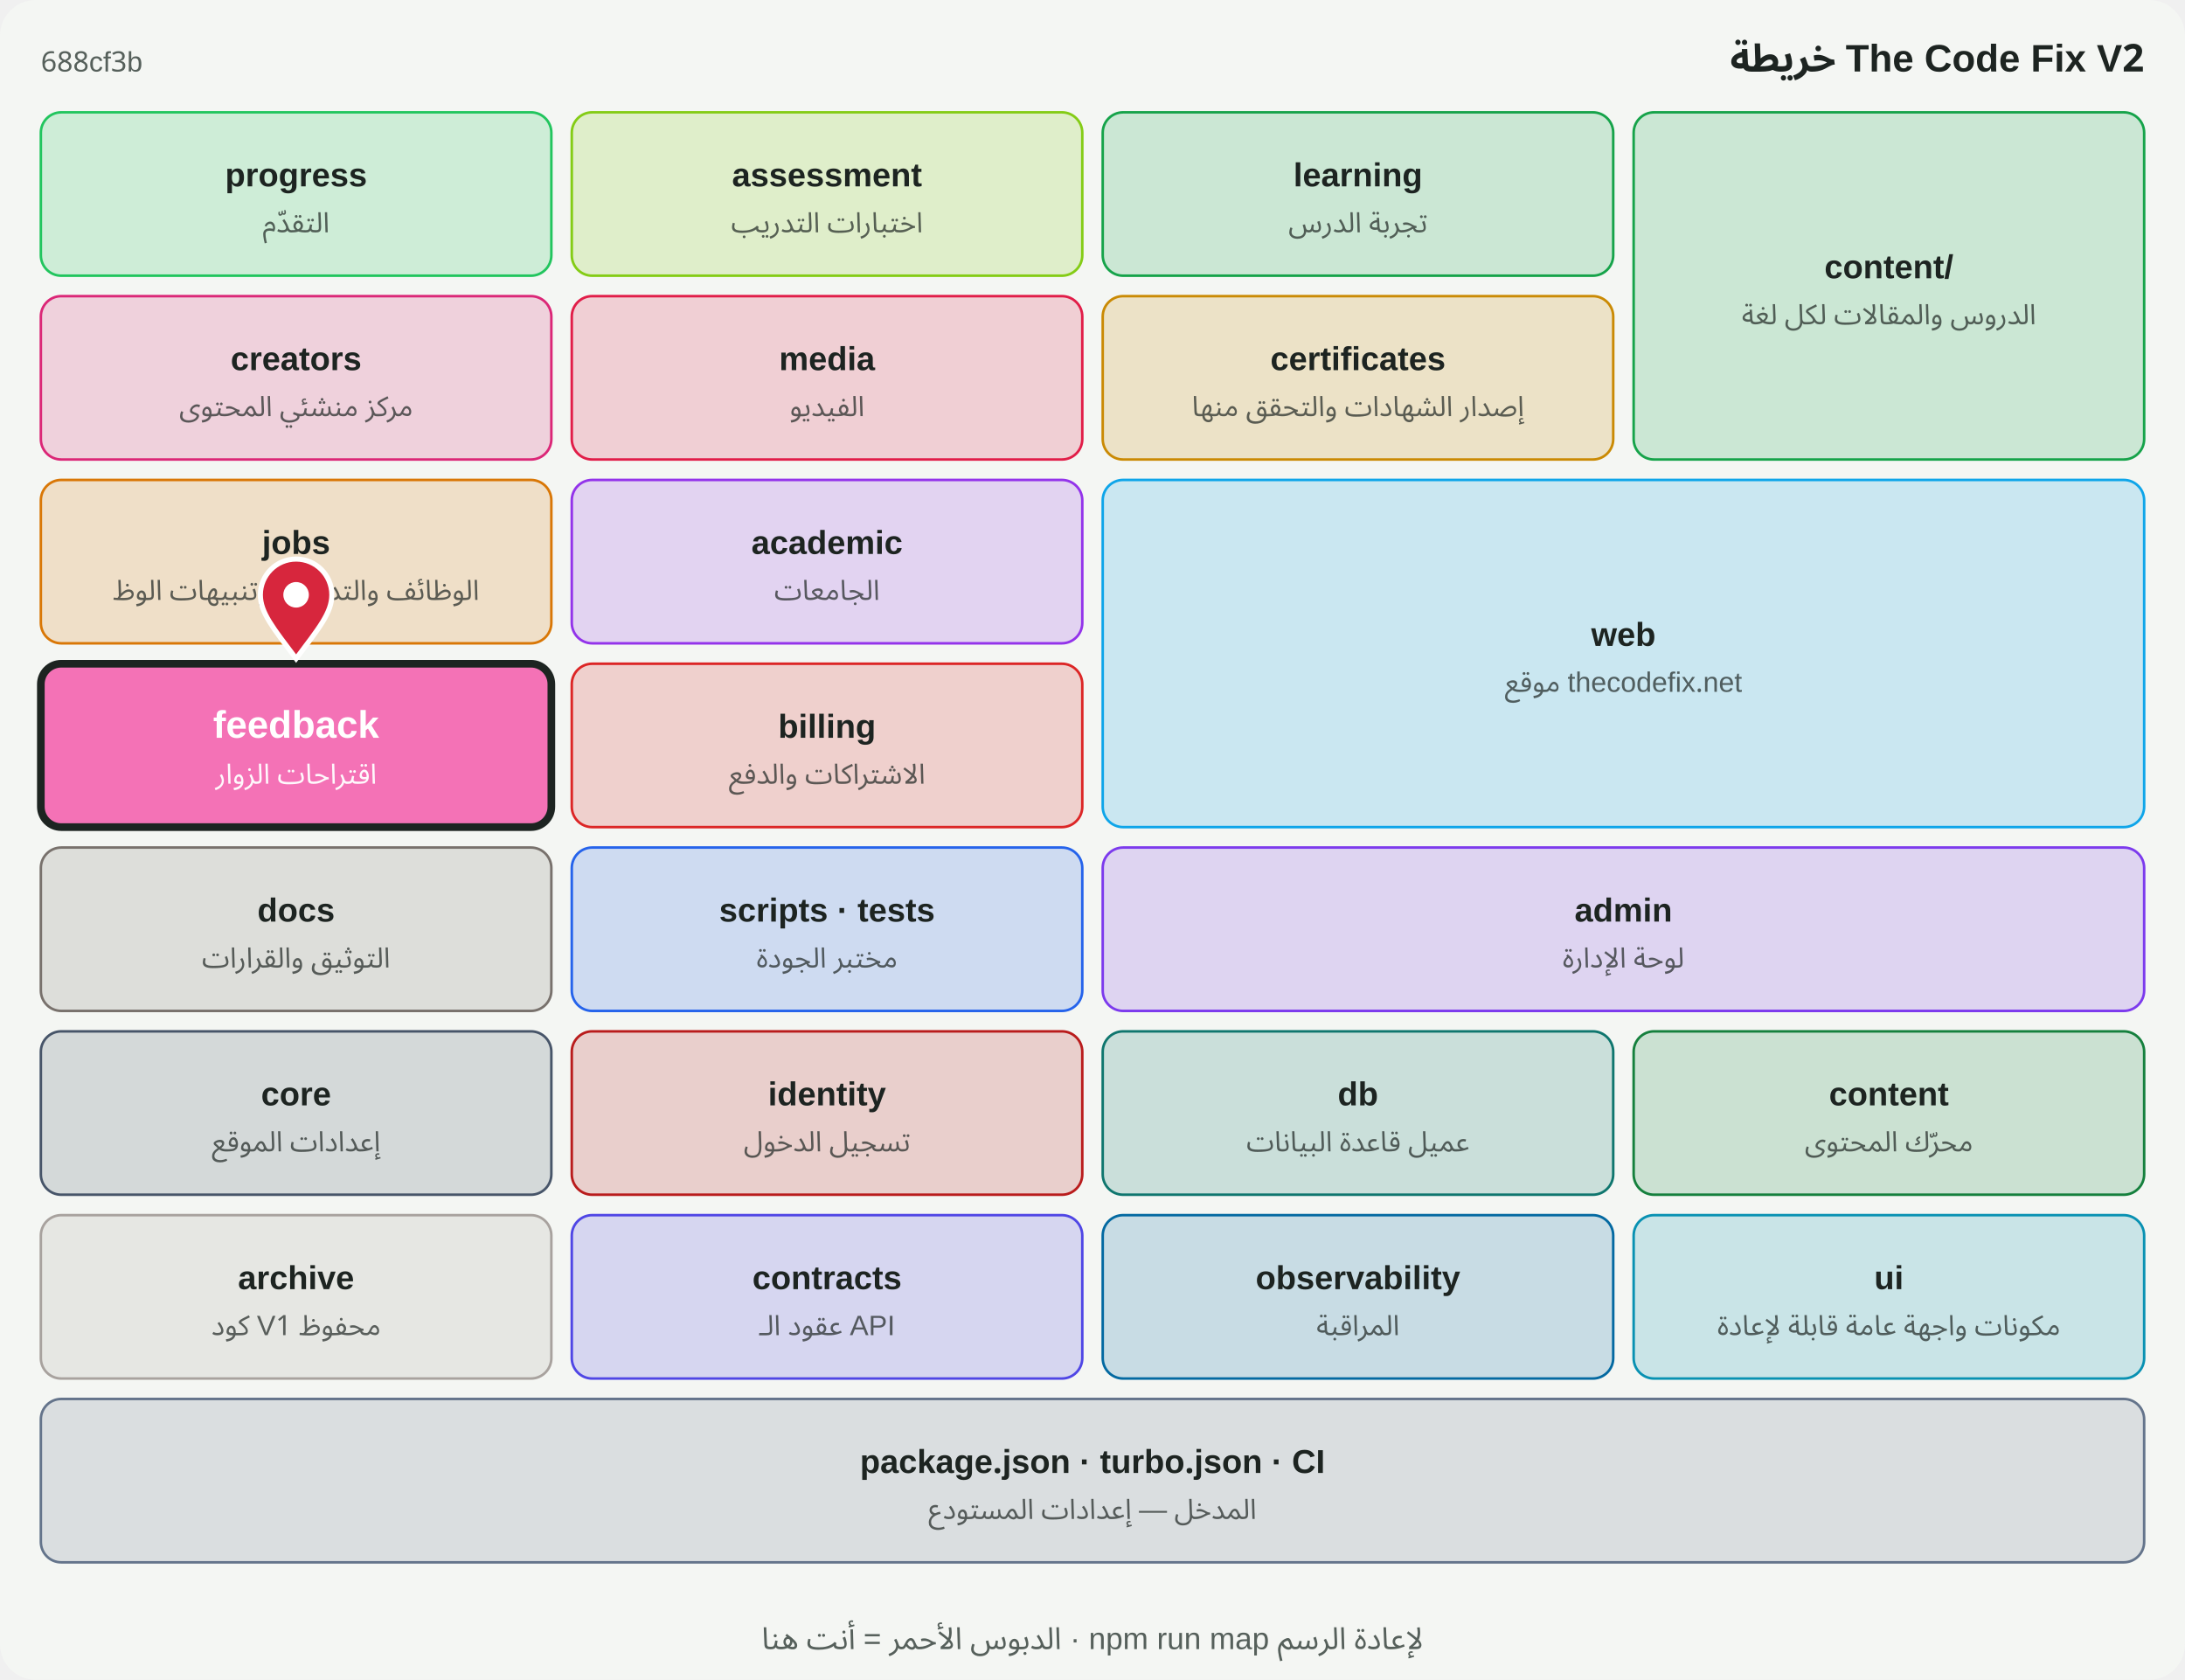
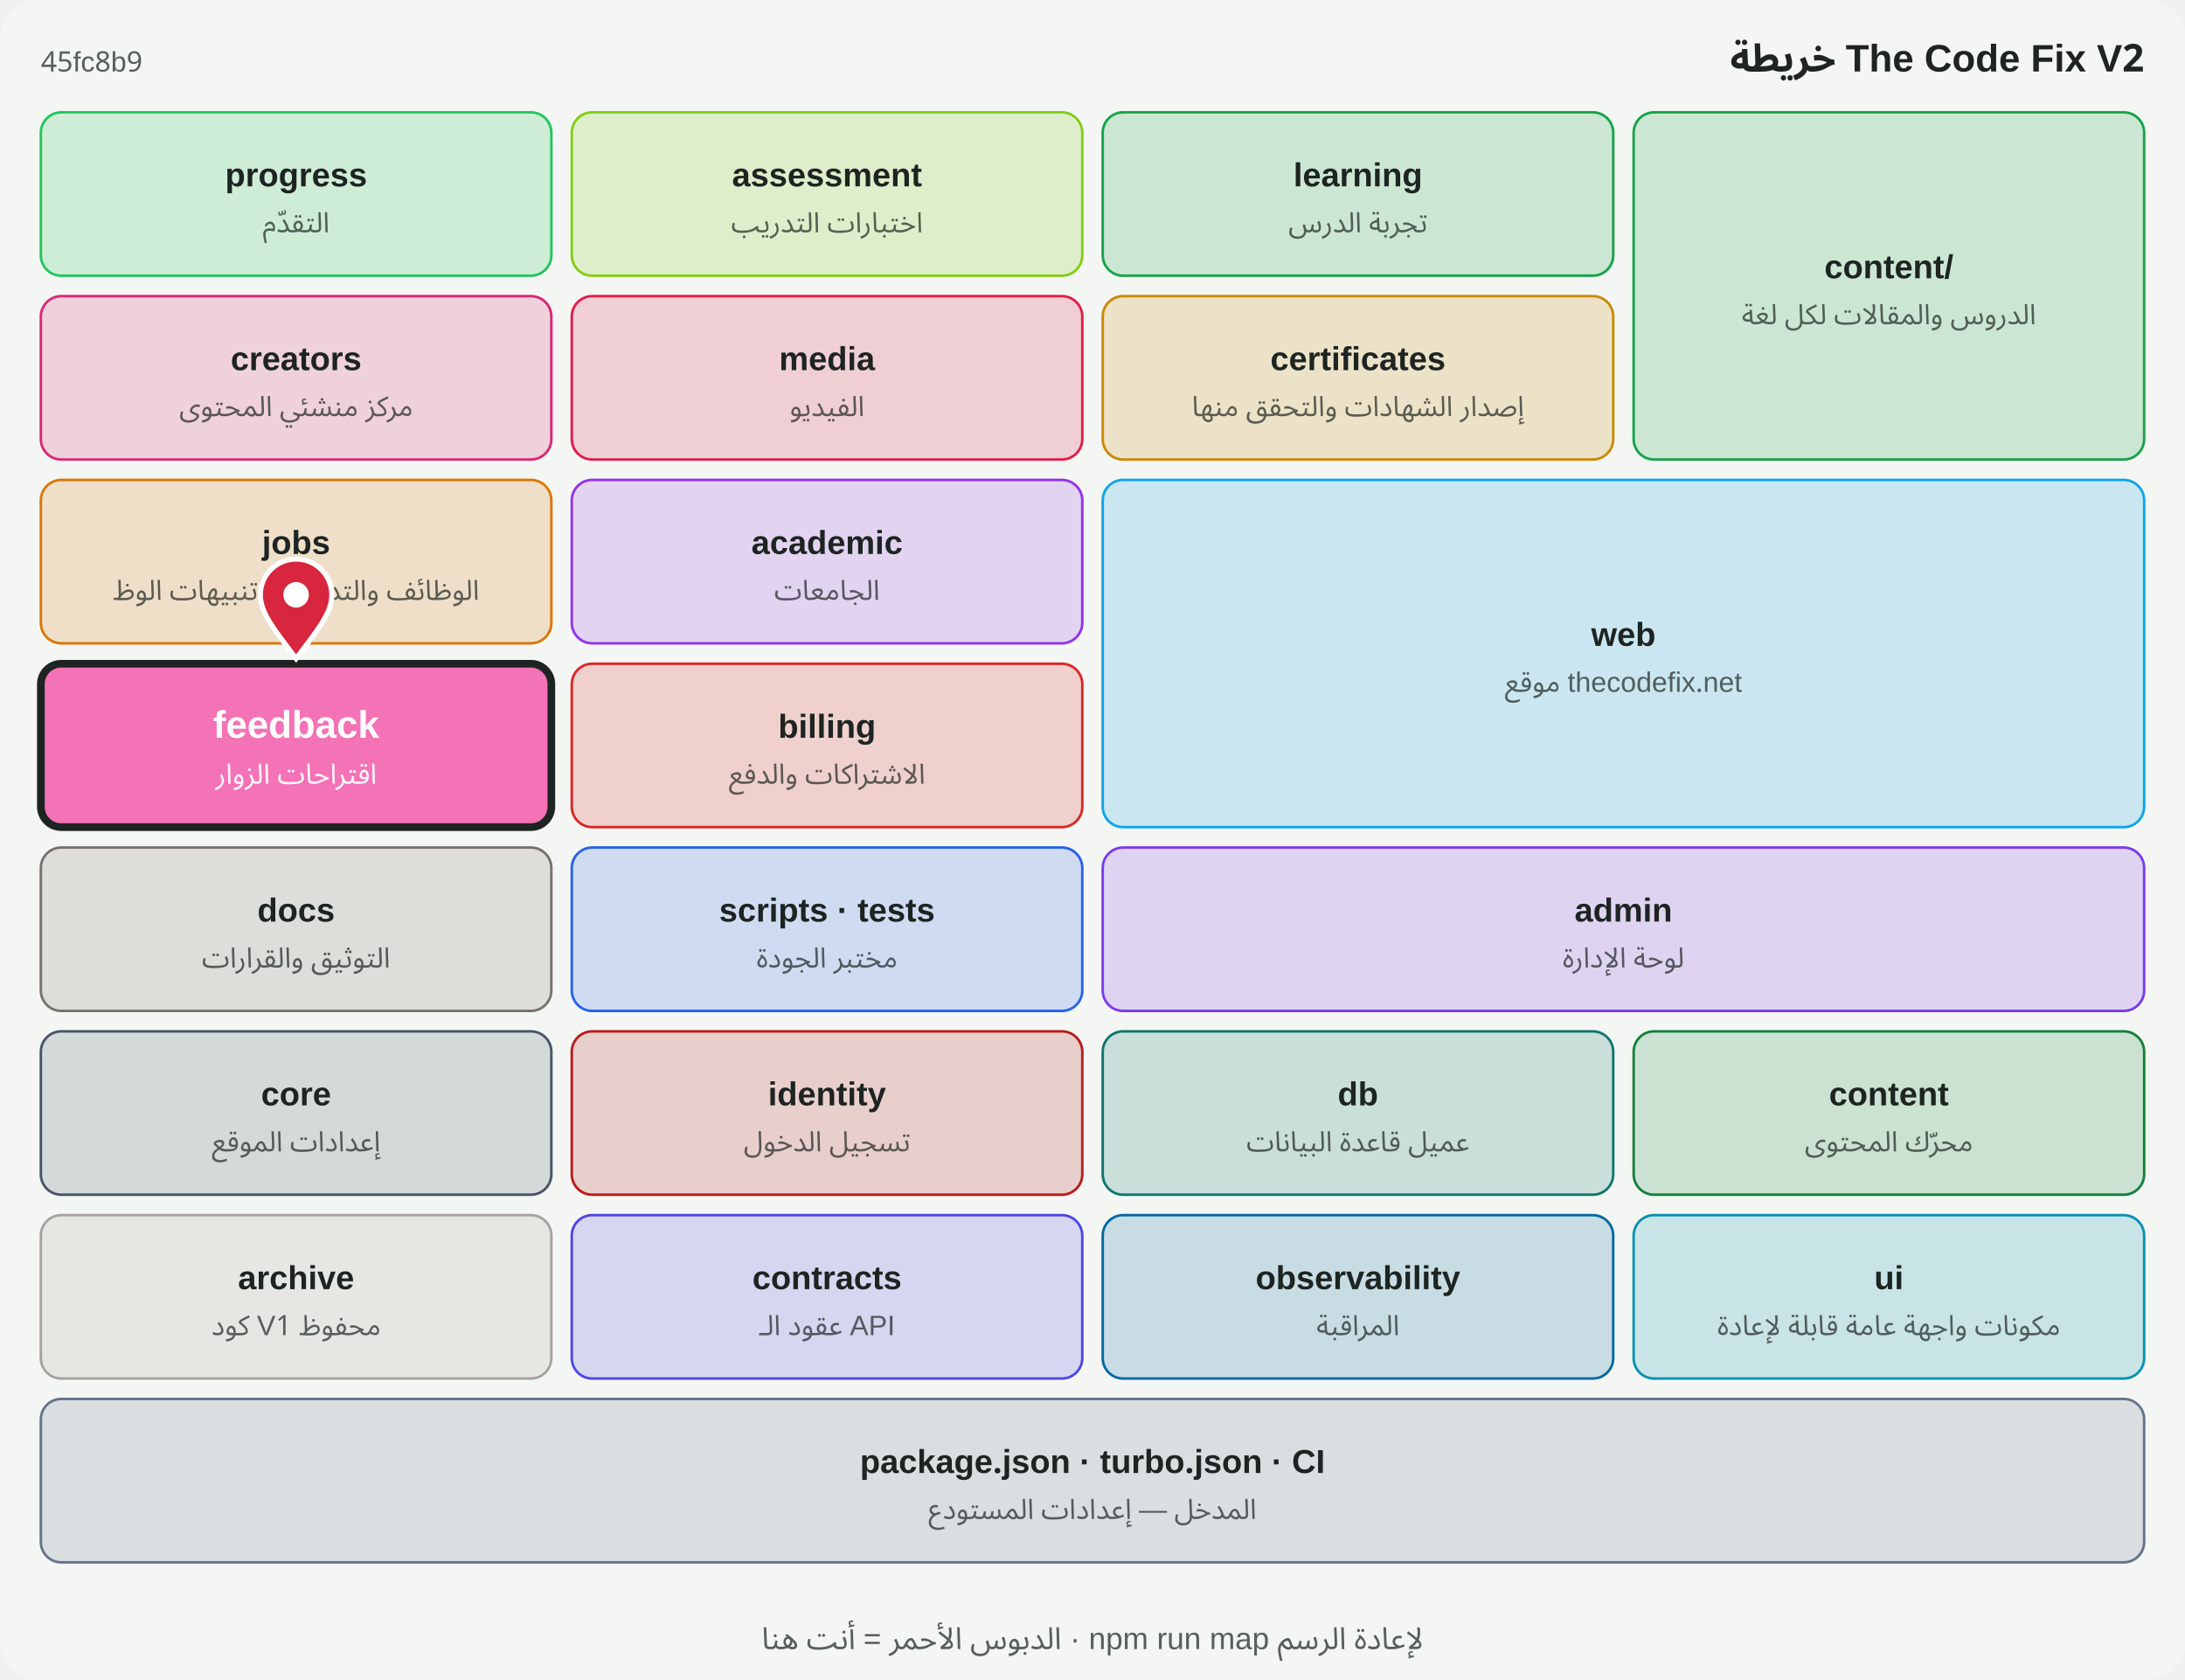
<svg xmlns="http://www.w3.org/2000/svg" viewBox="0 0 856 658" width="856" height="658" font-family="'Segoe UI', Tahoma, 'Noto Sans Arabic', Arial, sans-serif" role="img" aria-label="خريطة مشروع The Code Fix — اقتراحات الزوار (@tcf/feedback)">
  <rect width="856" height="658" rx="14" fill="#f4f6f3" />
  <text x="840" y="28" text-anchor="end" font-size="15" font-weight="700" fill="#1d2421">خريطة The Code Fix V2</text>
-   <text x="16" y="28" font-size="11" fill="#56605b">688cf3b</text>
+   <text x="16" y="28" font-size="11" fill="#56605b">45fc8b9</text>
  <g>
    <rect x="640" y="44" width="200" height="136" rx="8" fill="#16a34a" fill-opacity="0.18" stroke="#16a34a" stroke-width="1" />
    <text x="740" y="109" text-anchor="middle" font-size="13" font-weight="600" fill="#1d2421">content/</text>
    <text x="740" y="127" text-anchor="middle" font-size="11" fill="#1d2421" fill-opacity="0.7">الدروس والمقالات لكل لغة</text>
  </g>
  <g>
    <rect x="432" y="44" width="200" height="64" rx="8" fill="#16a34a" fill-opacity="0.18" stroke="#16a34a" stroke-width="1" />
    <text x="532" y="73" text-anchor="middle" font-size="13" font-weight="600" fill="#1d2421">learning</text>
    <text x="532" y="91" text-anchor="middle" font-size="11" fill="#1d2421" fill-opacity="0.7">تجربة الدرس</text>
  </g>
  <g>
    <rect x="224" y="44" width="200" height="64" rx="8" fill="#84cc16" fill-opacity="0.18" stroke="#84cc16" stroke-width="1" />
    <text x="324" y="73" text-anchor="middle" font-size="13" font-weight="600" fill="#1d2421">assessment</text>
    <text x="324" y="91" text-anchor="middle" font-size="11" fill="#1d2421" fill-opacity="0.7">اختبارات التدريب</text>
  </g>
  <g>
    <rect x="16" y="44" width="200" height="64" rx="8" fill="#22c55e" fill-opacity="0.18" stroke="#22c55e" stroke-width="1" />
    <text x="116" y="73" text-anchor="middle" font-size="13" font-weight="600" fill="#1d2421">progress</text>
    <text x="116" y="91" text-anchor="middle" font-size="11" fill="#1d2421" fill-opacity="0.7">التقدّم</text>
  </g>
  <g>
    <rect x="432" y="116" width="200" height="64" rx="8" fill="#ca8a04" fill-opacity="0.18" stroke="#ca8a04" stroke-width="1" />
    <text x="532" y="145" text-anchor="middle" font-size="13" font-weight="600" fill="#1d2421">certificates</text>
    <text x="532" y="163" text-anchor="middle" font-size="11" fill="#1d2421" fill-opacity="0.7">إصدار الشهادات والتحقق منها</text>
  </g>
  <g>
    <rect x="224" y="116" width="200" height="64" rx="8" fill="#e11d48" fill-opacity="0.18" stroke="#e11d48" stroke-width="1" />
    <text x="324" y="145" text-anchor="middle" font-size="13" font-weight="600" fill="#1d2421">media</text>
    <text x="324" y="163" text-anchor="middle" font-size="11" fill="#1d2421" fill-opacity="0.7">الفيديو</text>
  </g>
  <g>
    <rect x="16" y="116" width="200" height="64" rx="8" fill="#db2777" fill-opacity="0.18" stroke="#db2777" stroke-width="1" />
    <text x="116" y="145" text-anchor="middle" font-size="13" font-weight="600" fill="#1d2421">creators</text>
    <text x="116" y="163" text-anchor="middle" font-size="11" fill="#1d2421" fill-opacity="0.7">مركز منشئي المحتوى</text>
  </g>
  <g>
    <rect x="432" y="188" width="408" height="136" rx="8" fill="#0ea5e9" fill-opacity="0.18" stroke="#0ea5e9" stroke-width="1" />
    <text x="636" y="253" text-anchor="middle" font-size="13" font-weight="600" fill="#1d2421">web</text>
    <text x="636" y="271" text-anchor="middle" font-size="11" fill="#1d2421" fill-opacity="0.7">موقع thecodefix.net</text>
  </g>
  <g>
    <rect x="224" y="188" width="200" height="64" rx="8" fill="#9333ea" fill-opacity="0.18" stroke="#9333ea" stroke-width="1" />
    <text x="324" y="217" text-anchor="middle" font-size="13" font-weight="600" fill="#1d2421">academic</text>
    <text x="324" y="235" text-anchor="middle" font-size="11" fill="#1d2421" fill-opacity="0.7">الجامعات</text>
  </g>
  <g>
    <rect x="16" y="188" width="200" height="64" rx="8" fill="#d97706" fill-opacity="0.18" stroke="#d97706" stroke-width="1" />
    <text x="116" y="217" text-anchor="middle" font-size="13" font-weight="600" fill="#1d2421">jobs</text>
    <text x="116" y="235" text-anchor="middle" font-size="11" fill="#1d2421" fill-opacity="0.7">الوظائف والتدريب وتنبيهات الوظ</text>
  </g>
  <g>
    <rect x="224" y="260" width="200" height="64" rx="8" fill="#dc2626" fill-opacity="0.18" stroke="#dc2626" stroke-width="1" />
    <text x="324" y="289" text-anchor="middle" font-size="13" font-weight="600" fill="#1d2421">billing</text>
    <text x="324" y="307" text-anchor="middle" font-size="11" fill="#1d2421" fill-opacity="0.7">الاشتراكات والدفع</text>
  </g>
  <g>
    <rect x="16" y="260" width="200" height="64" rx="8" fill="#f472b6" fill-opacity="1" stroke="#1d2421" stroke-width="3" />
    <text x="116" y="289" text-anchor="middle" font-size="15" font-weight="700" fill="#ffffff">feedback</text>
    <text x="116" y="307" text-anchor="middle" font-size="11" fill="#ffffff" fill-opacity="0.95">اقتراحات الزوار</text>
  </g>
  <path d="M116 258 c-9 -12 -14 -18 -14 -25 a14 14 0 0 1 28 0 c0 7 -5 13 -14 25z" fill="#d7263d" stroke="#fff" stroke-width="2" />
  <circle cx="116" cy="233" r="5" fill="#fff" />
  <g>
    <rect x="432" y="332" width="408" height="64" rx="8" fill="#7c3aed" fill-opacity="0.18" stroke="#7c3aed" stroke-width="1" />
    <text x="636" y="361" text-anchor="middle" font-size="13" font-weight="600" fill="#1d2421">admin</text>
    <text x="636" y="379" text-anchor="middle" font-size="11" fill="#1d2421" fill-opacity="0.7">لوحة الإدارة</text>
  </g>
  <g>
    <rect x="224" y="332" width="200" height="64" rx="8" fill="#2563eb" fill-opacity="0.18" stroke="#2563eb" stroke-width="1" />
    <text x="324" y="361" text-anchor="middle" font-size="13" font-weight="600" fill="#1d2421">scripts · tests</text>
    <text x="324" y="379" text-anchor="middle" font-size="11" fill="#1d2421" fill-opacity="0.7">مختبر الجودة</text>
  </g>
  <g>
    <rect x="16" y="332" width="200" height="64" rx="8" fill="#78716c" fill-opacity="0.18" stroke="#78716c" stroke-width="1" />
    <text x="116" y="361" text-anchor="middle" font-size="13" font-weight="600" fill="#1d2421">docs</text>
    <text x="116" y="379" text-anchor="middle" font-size="11" fill="#1d2421" fill-opacity="0.7">التوثيق والقرارات</text>
  </g>
  <g>
    <rect x="640" y="404" width="200" height="64" rx="8" fill="#15803d" fill-opacity="0.18" stroke="#15803d" stroke-width="1" />
    <text x="740" y="433" text-anchor="middle" font-size="13" font-weight="600" fill="#1d2421">content</text>
    <text x="740" y="451" text-anchor="middle" font-size="11" fill="#1d2421" fill-opacity="0.7">محرّك المحتوى</text>
  </g>
  <g>
    <rect x="432" y="404" width="200" height="64" rx="8" fill="#0f766e" fill-opacity="0.18" stroke="#0f766e" stroke-width="1" />
    <text x="532" y="433" text-anchor="middle" font-size="13" font-weight="600" fill="#1d2421">db</text>
    <text x="532" y="451" text-anchor="middle" font-size="11" fill="#1d2421" fill-opacity="0.7">عميل قاعدة البيانات</text>
  </g>
  <g>
    <rect x="224" y="404" width="200" height="64" rx="8" fill="#b91c1c" fill-opacity="0.18" stroke="#b91c1c" stroke-width="1" />
    <text x="324" y="433" text-anchor="middle" font-size="13" font-weight="600" fill="#1d2421">identity</text>
    <text x="324" y="451" text-anchor="middle" font-size="11" fill="#1d2421" fill-opacity="0.7">تسجيل الدخول</text>
  </g>
  <g>
    <rect x="16" y="404" width="200" height="64" rx="8" fill="#475569" fill-opacity="0.18" stroke="#475569" stroke-width="1" />
    <text x="116" y="433" text-anchor="middle" font-size="13" font-weight="600" fill="#1d2421">core</text>
    <text x="116" y="451" text-anchor="middle" font-size="11" fill="#1d2421" fill-opacity="0.7">إعدادات الموقع</text>
  </g>
  <g>
    <rect x="640" y="476" width="200" height="64" rx="8" fill="#0891b2" fill-opacity="0.18" stroke="#0891b2" stroke-width="1" />
    <text x="740" y="505" text-anchor="middle" font-size="13" font-weight="600" fill="#1d2421">ui</text>
    <text x="740" y="523" text-anchor="middle" font-size="11" fill="#1d2421" fill-opacity="0.7">مكونات واجهة عامة قابلة لإعادة</text>
  </g>
  <g>
    <rect x="432" y="476" width="200" height="64" rx="8" fill="#0369a1" fill-opacity="0.18" stroke="#0369a1" stroke-width="1" />
    <text x="532" y="505" text-anchor="middle" font-size="13" font-weight="600" fill="#1d2421">observability</text>
    <text x="532" y="523" text-anchor="middle" font-size="11" fill="#1d2421" fill-opacity="0.7">المراقبة</text>
  </g>
  <g>
    <rect x="224" y="476" width="200" height="64" rx="8" fill="#4f46e5" fill-opacity="0.18" stroke="#4f46e5" stroke-width="1" />
    <text x="324" y="505" text-anchor="middle" font-size="13" font-weight="600" fill="#1d2421">contracts</text>
    <text x="324" y="523" text-anchor="middle" font-size="11" fill="#1d2421" fill-opacity="0.7">عقود الـ API</text>
  </g>
  <g>
    <rect x="16" y="476" width="200" height="64" rx="8" fill="#a8a29e" fill-opacity="0.18" stroke="#a8a29e" stroke-width="1" />
    <text x="116" y="505" text-anchor="middle" font-size="13" font-weight="600" fill="#1d2421">archive</text>
    <text x="116" y="523" text-anchor="middle" font-size="11" fill="#1d2421" fill-opacity="0.7">كود V1 محفوظ</text>
  </g>
  <g>
    <rect x="16" y="548" width="824" height="64" rx="8" fill="#64748b" fill-opacity="0.18" stroke="#64748b" stroke-width="1" />
    <text x="428" y="577" text-anchor="middle" font-size="13" font-weight="600" fill="#1d2421">package.json · turbo.json · CI</text>
    <text x="428" y="595" text-anchor="middle" font-size="11" fill="#1d2421" fill-opacity="0.7">المدخل — إعدادات المستودع</text>
  </g>
  <text x="428" y="646" text-anchor="middle" font-size="12" fill="#56605b">الدبوس الأحمر = أنت هنا · npm run map لإعادة الرسم</text>
</svg>
